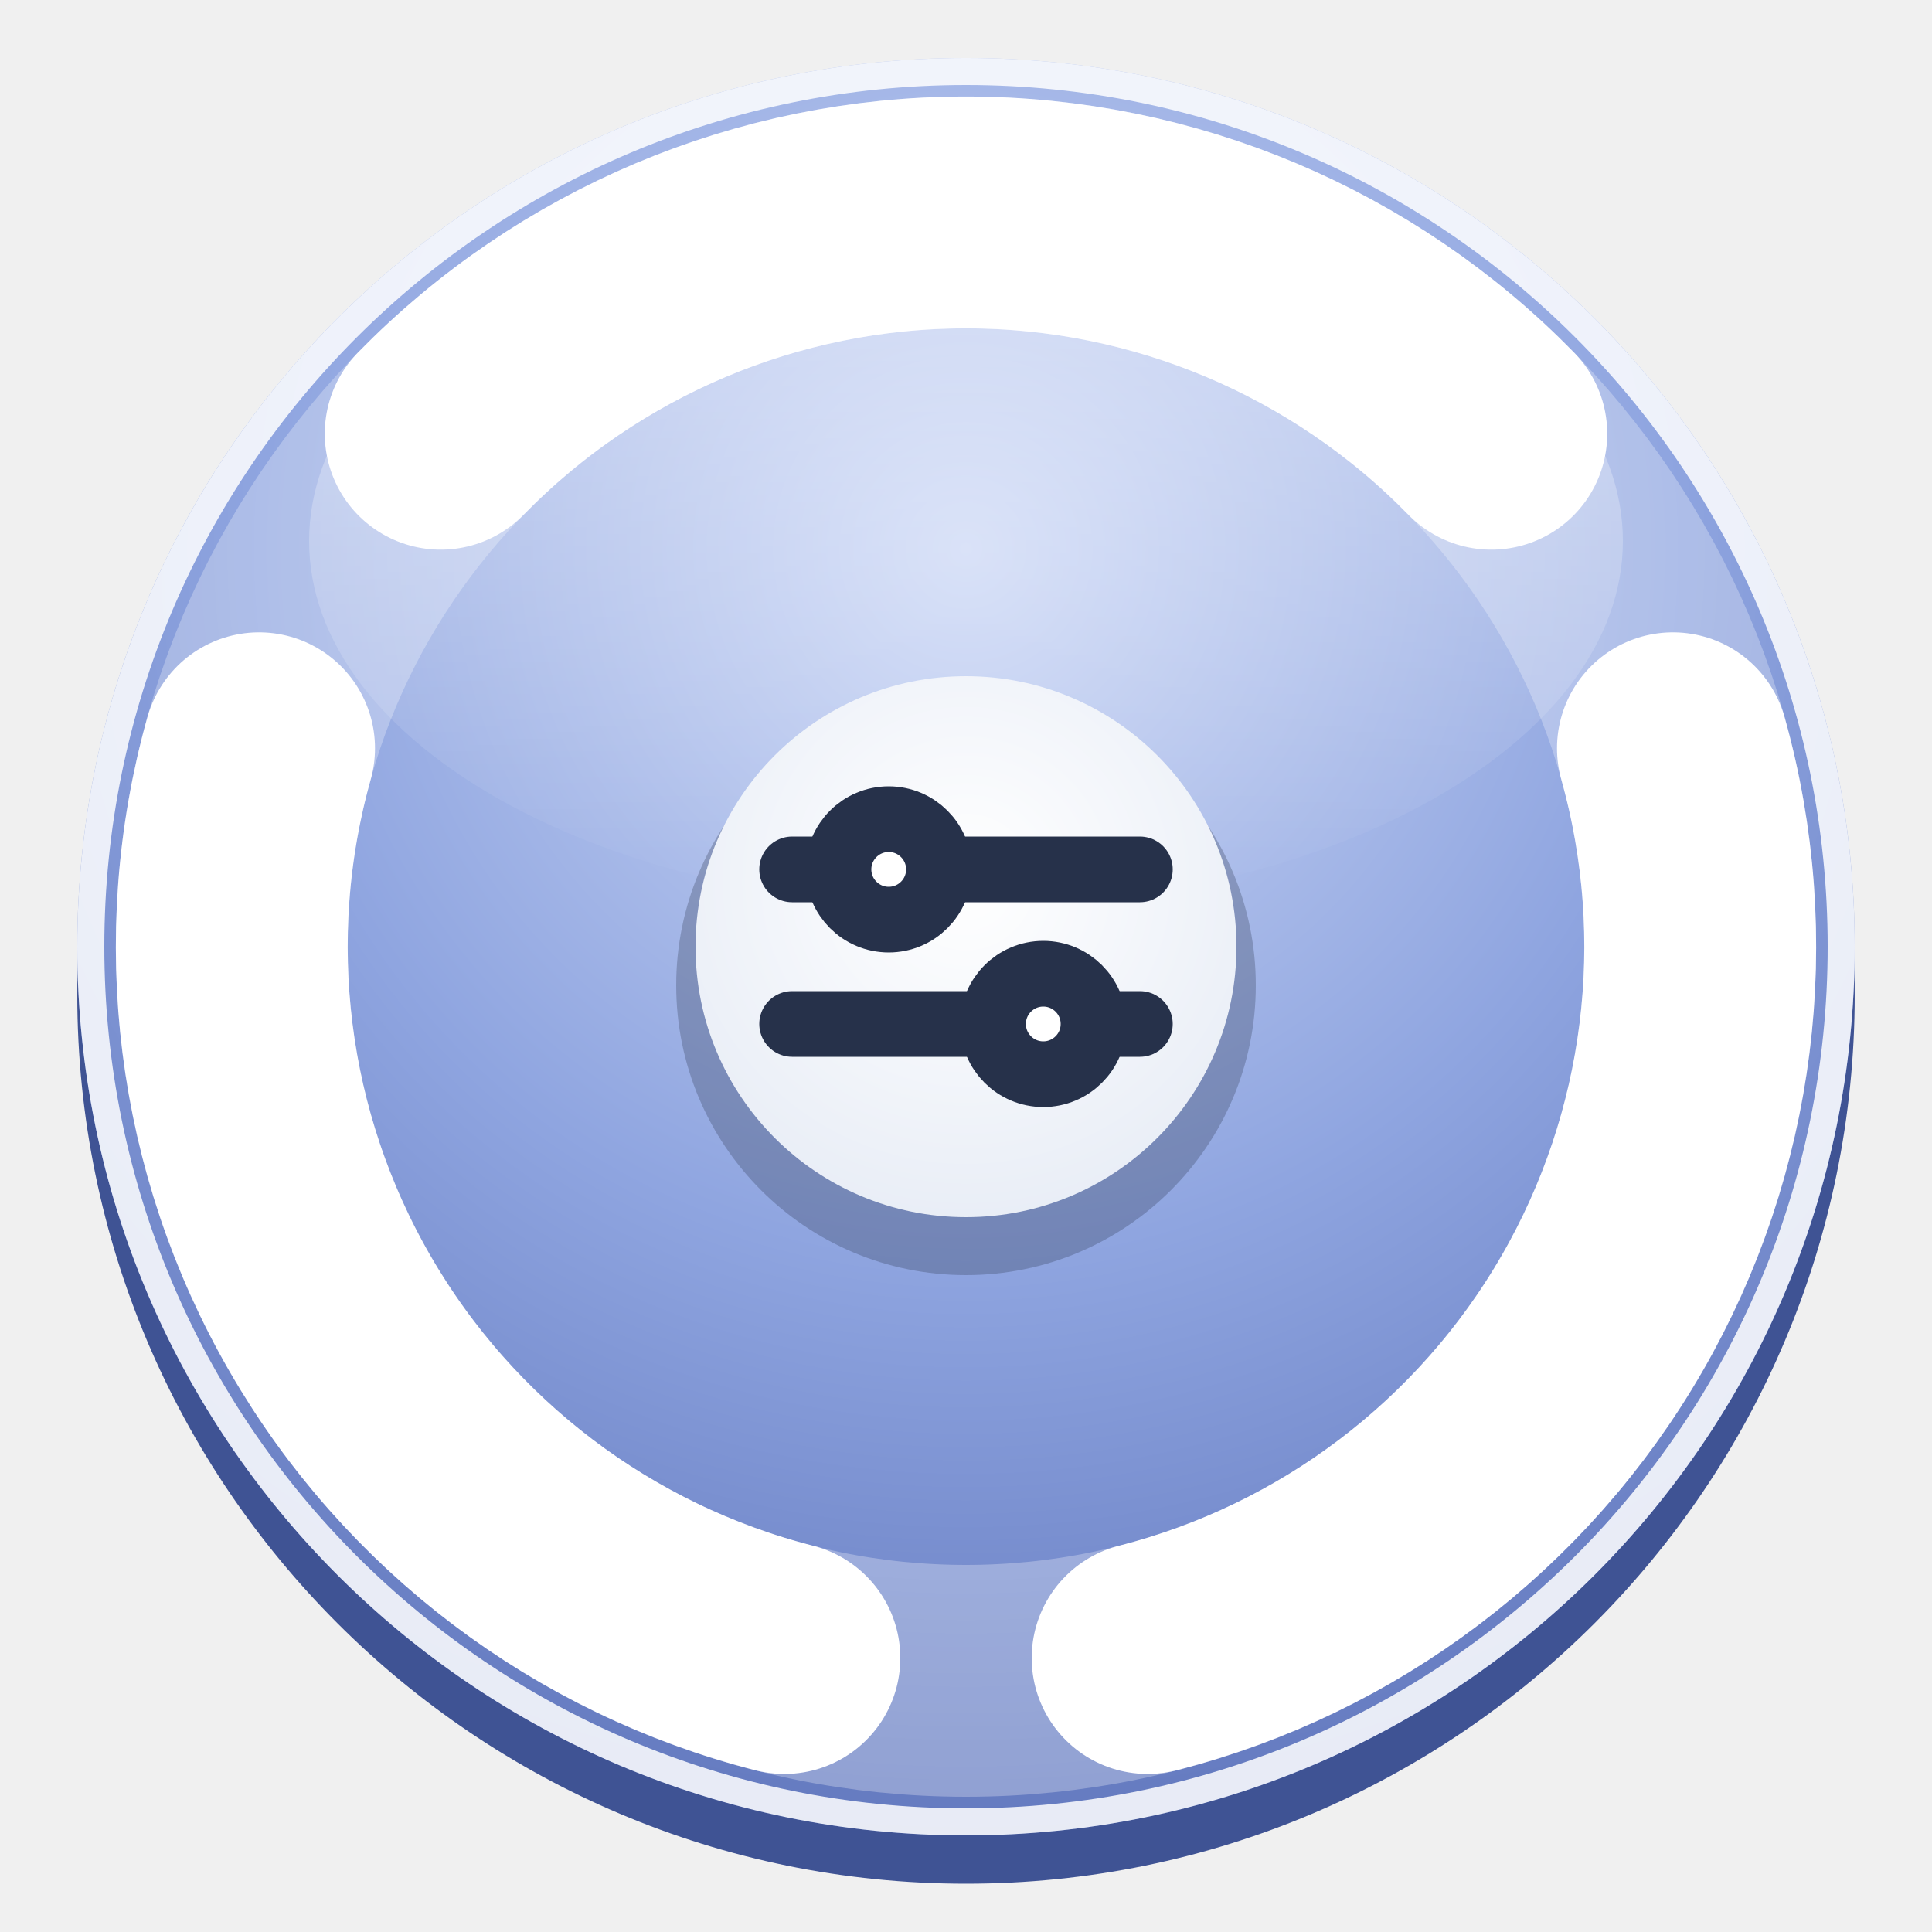
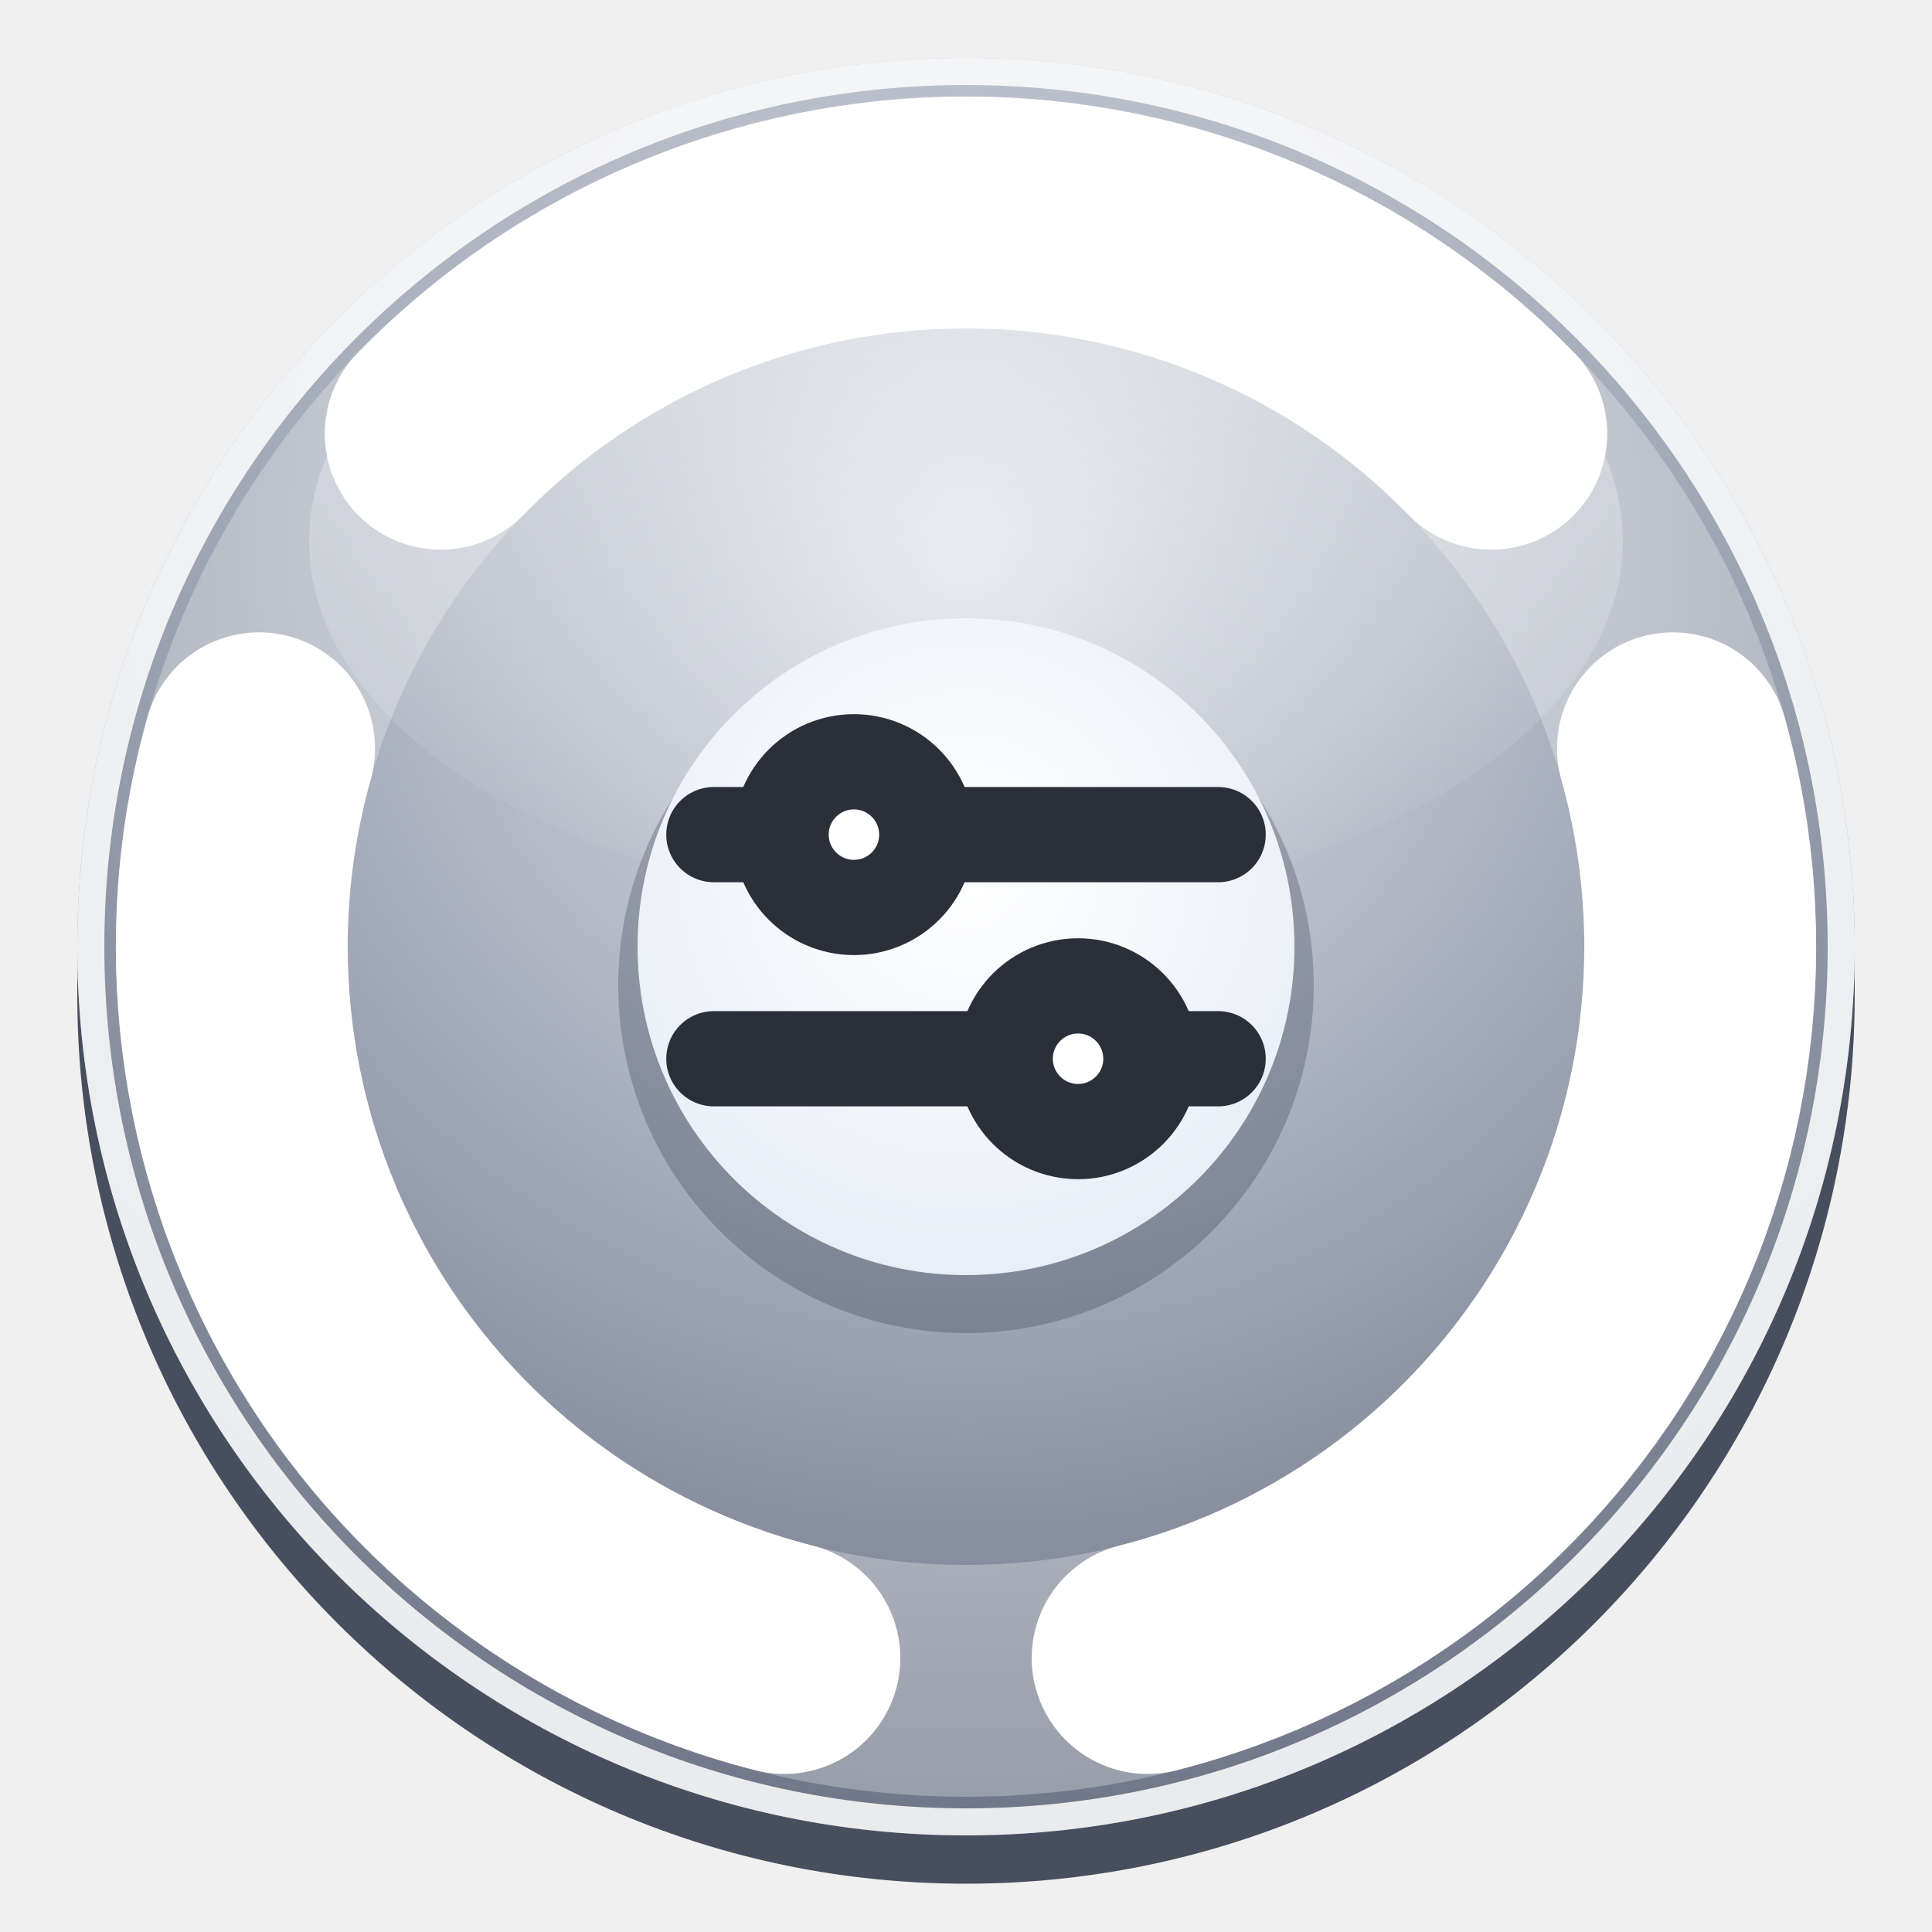
<svg xmlns="http://www.w3.org/2000/svg" width="24" height="24" viewBox="0 0 100 100">
  <defs>
    <radialGradient id="glass" cx="50%" cy="28%" r="78%">
-       <stop offset="0" stop-color="#cfdaf6" />
-       <stop offset=".5" stop-color="#8fa5e0" />
-       <stop offset="1" stop-color="#5a70b8" />
+       <stop offset="0" stop-color="#e3e6ec" />
+       <stop offset=".5" stop-color="#a3aab8" />
+       <stop offset="1" stop-color="#626a7c" />
    </radialGradient>
    <linearGradient id="sheen" x1="0" y1="0" x2="0" y2="1">
      <stop offset="0" stop-color="#ffffff" stop-opacity=".45" />
      <stop offset="1" stop-color="#ffffff" stop-opacity="0" />
    </linearGradient>
    <radialGradient id="core" cx="50%" cy="38%" r="65%">
      <stop offset="0" stop-color="#ffffff" />
      <stop offset="1" stop-color="#e8edf6" />
    </radialGradient>
  </defs>
  <ellipse cx="50" cy="54" rx="44" ry="42" fill="#1c2438" opacity=".22" />
-   <circle cx="50" cy="51.5" r="46" fill="#3f5394" />
+   <circle cx="50" cy="51.5" r="46" fill="#474e5e" />
  <circle cx="50" cy="49" r="46" fill="url(#glass)" />
  <ellipse cx="50" cy="28" rx="34" ry="19" fill="url(#sheen)" />
  <circle cx="50" cy="49" r="45.3" fill="none" stroke="#ffffff" stroke-opacity=".85" stroke-width="1.4" />
  <g transform="translate(0 -1)">
    <circle cx="50" cy="50" r="38" fill="none" stroke="#ffffff" stroke-opacity=".28" stroke-width="12" />
    <path d="M22.81,23.45 A38,38 0 0 1 77.19,23.45" fill="none" stroke="#ffffff" stroke-width="12" stroke-linecap="round" />
    <path d="M86.59,39.73 A38,38 0 0 1 59.40,86.82" fill="none" stroke="#ffffff" stroke-width="12" stroke-linecap="round" />
    <path d="M40.60,86.82 A38,38 0 0 1 13.41,39.73" fill="none" stroke="#ffffff" stroke-width="12" stroke-linecap="round" />
-     <circle cx="50" cy="52" r="15" fill="#1c2438" opacity=".25" />
-     <circle cx="50" cy="50" r="14" fill="url(#core)" />
-     <g fill="none" stroke="#26314a" stroke-width="3.4" stroke-linecap="round">
-       <path d="M41 46h18M41 54h18" />
-       <circle cx="46" cy="46" r="2.6" fill="#ffffff" />
-       <circle cx="54" cy="54" r="2.6" fill="#ffffff" />
+     <circle cx="50" cy="52" r="18" fill="#1c2438" opacity=".25" />
+     <circle cx="50" cy="50" r="17" fill="url(#core)" />
+     <g transform="translate(50 50) scale(1.45) translate(-50 -50)">
+       <g fill="none" stroke="#2a2f3a" stroke-width="3.4" stroke-linecap="round">
+         <path d="M41 46h18M41 54h18" />
+         <circle cx="46" cy="46" r="2.6" fill="#ffffff" />
+         <circle cx="54" cy="54" r="2.6" fill="#ffffff" />
+       </g>
    </g>
  </g>
</svg>
